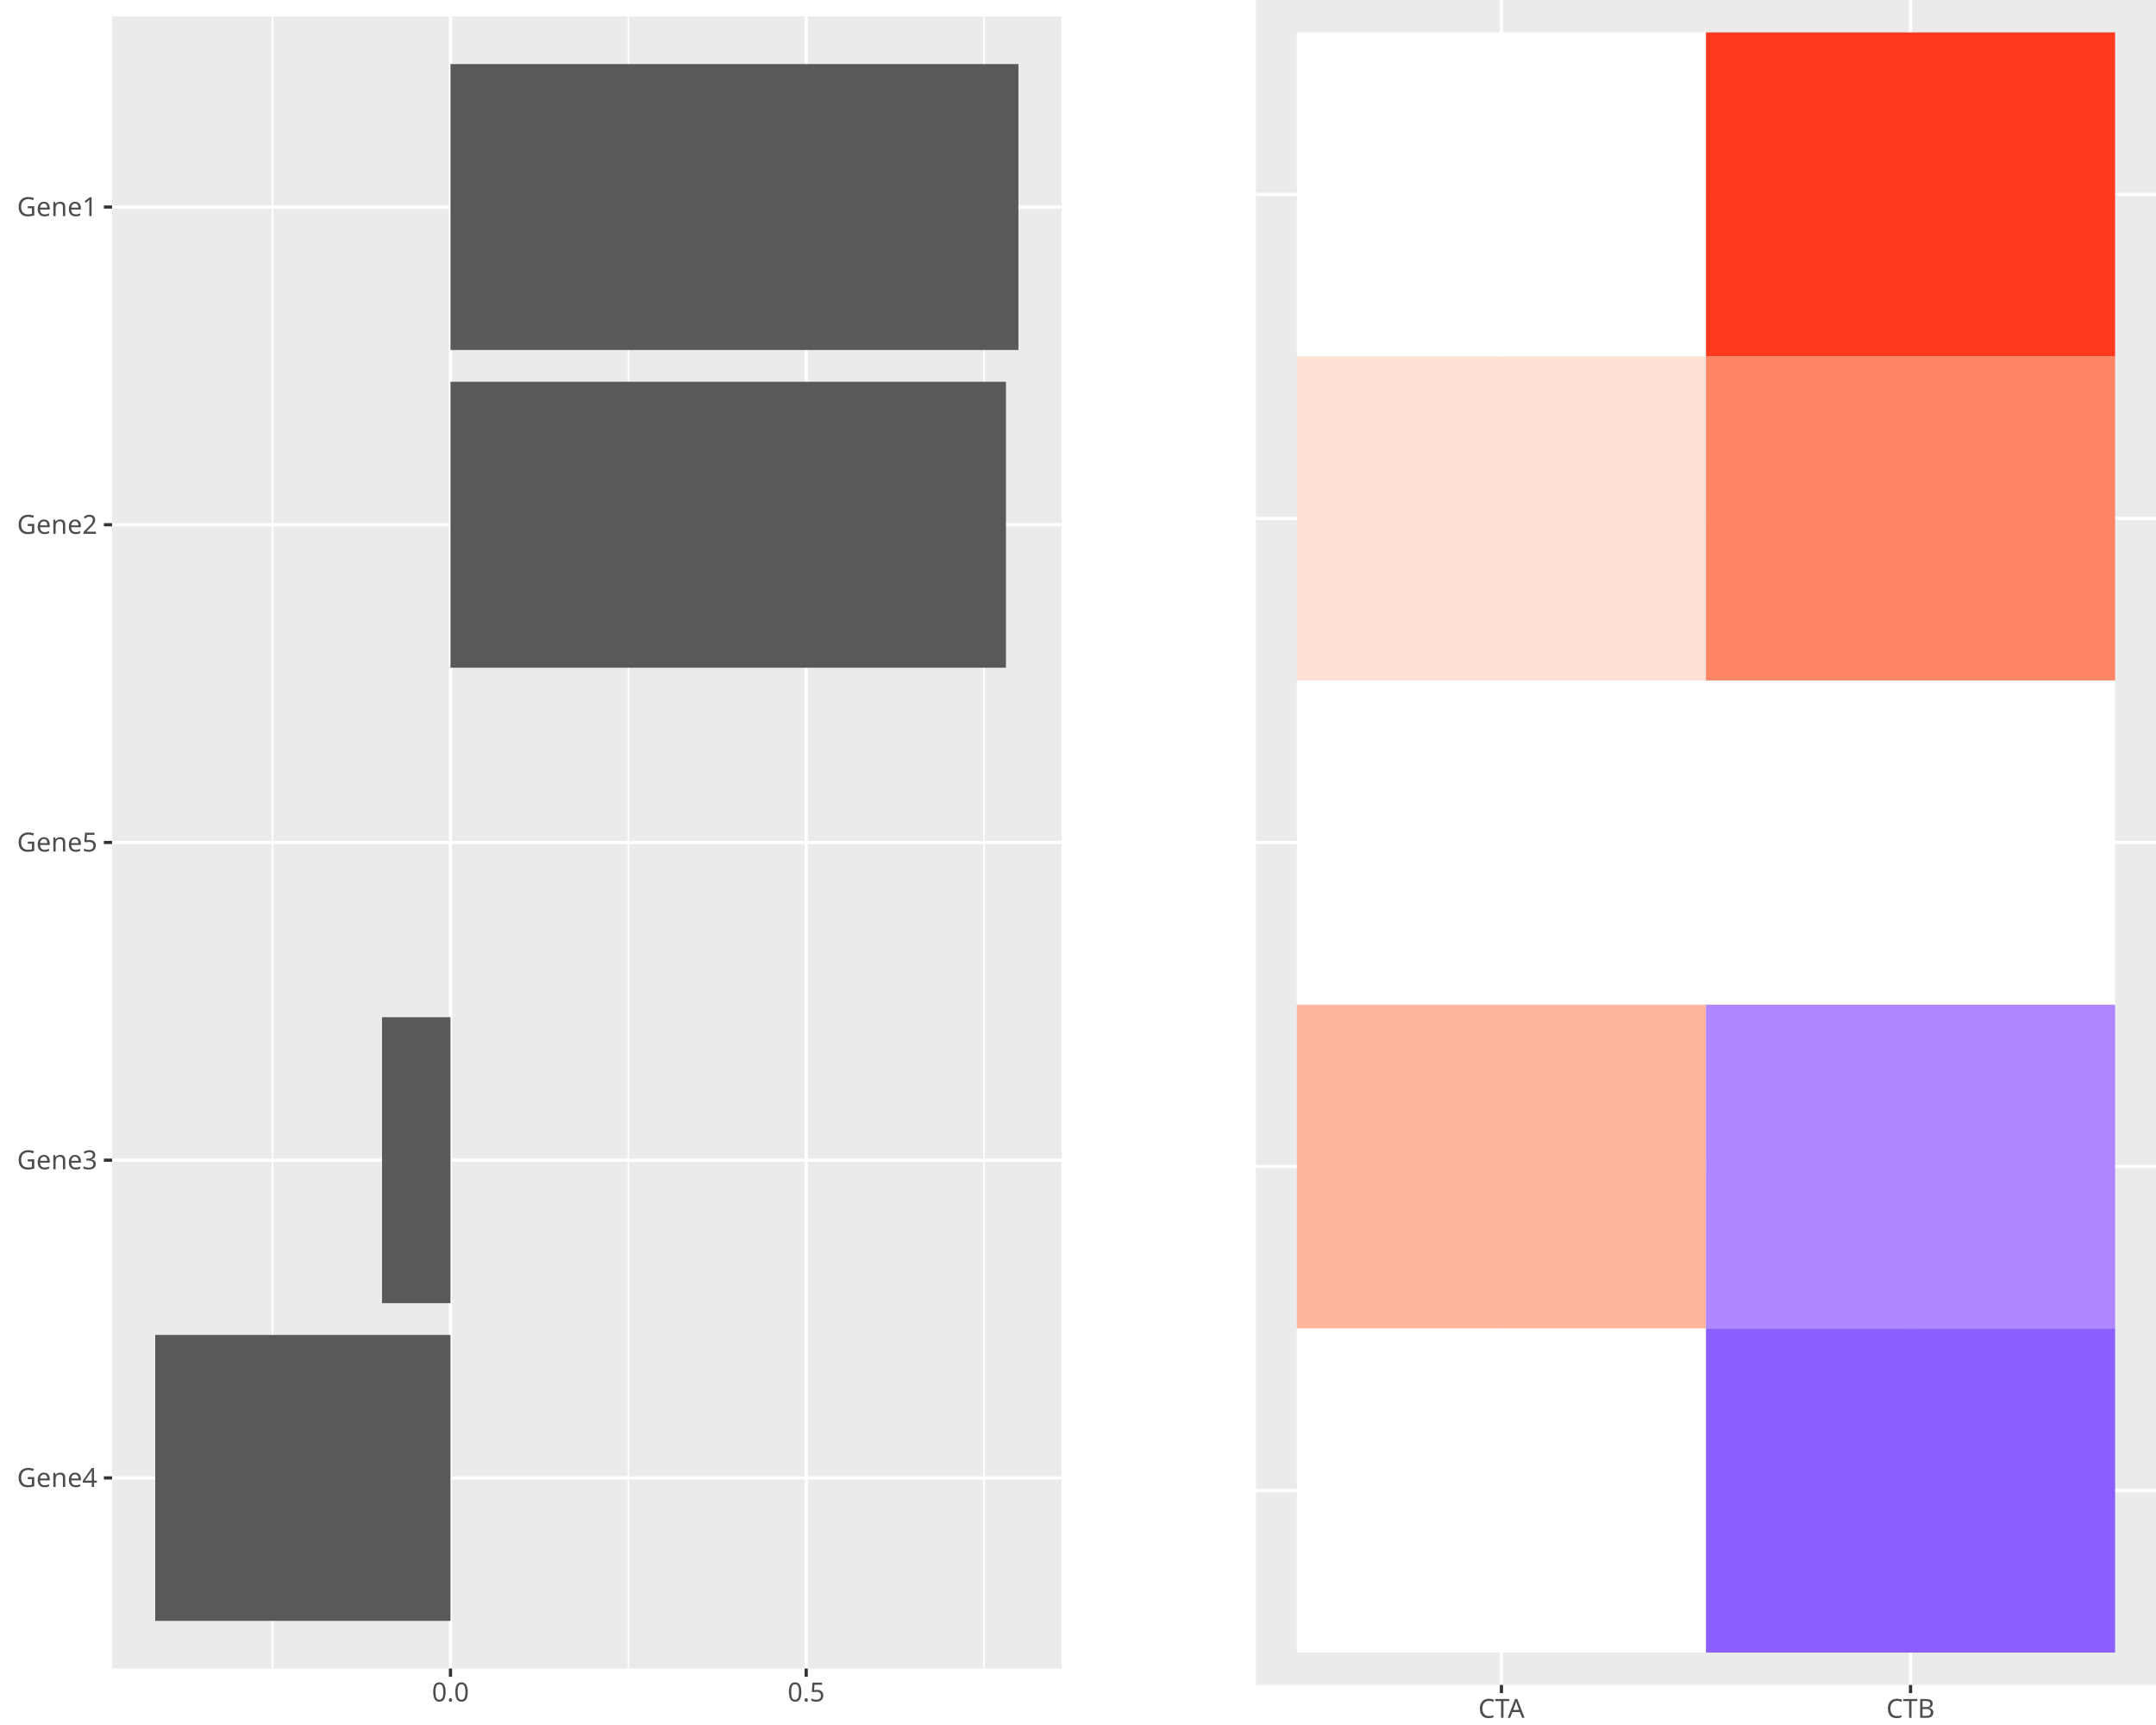
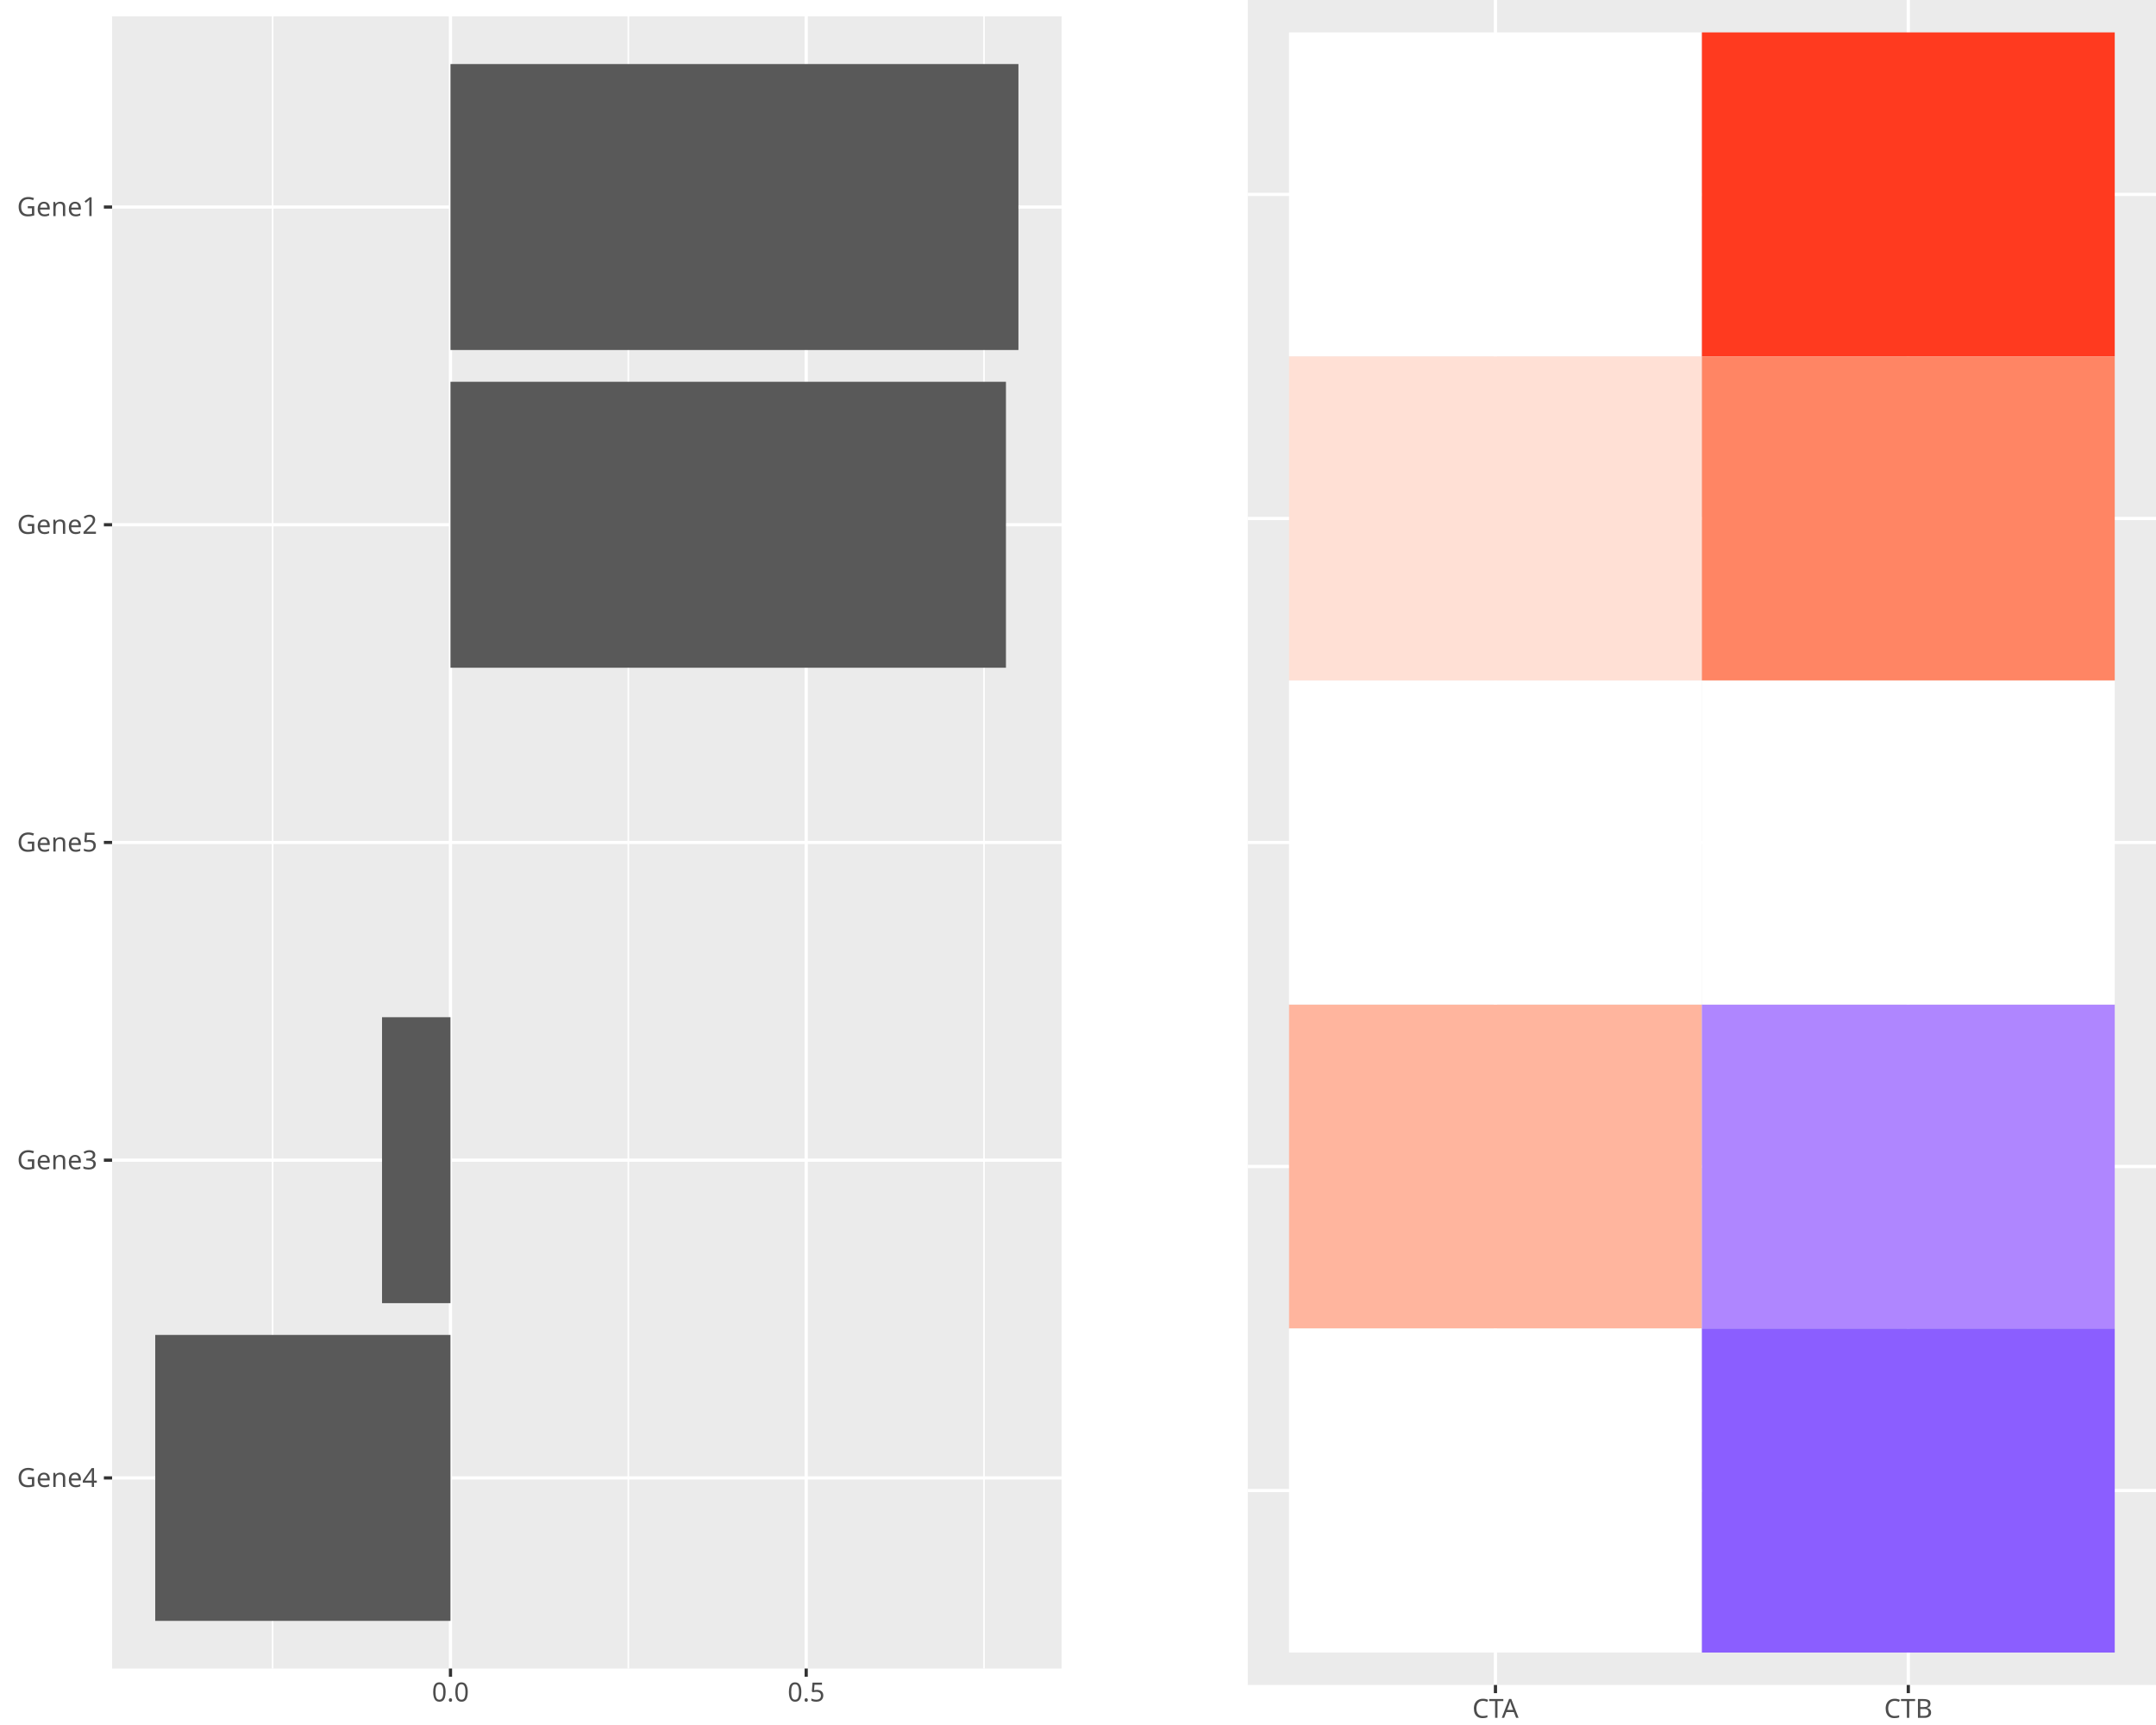
<svg xmlns="http://www.w3.org/2000/svg" class="svglite" data-engine-version="2.0" width="720.00pt" height="576.00pt" viewBox="0 0 720.00 576.00">
  <defs>
    <style type="text/css">
    .svglite line, .svglite polyline, .svglite polygon, .svglite path, .svglite rect, .svglite circle {
      fill: none;
      stroke: #000000;
      stroke-linecap: round;
      stroke-linejoin: round;
      stroke-miterlimit: 10.00;
    }
  </style>
  </defs>
  <rect width="100%" height="100%" style="stroke: none; fill: #FFFFFF;" />
  <defs>
    <clipPath id="cpMC4wMHw3MjAuMDB8MC4wMHw1NzYuMDA=">
      <rect x="0.00" y="0.00" width="720.00" height="576.00" />
    </clipPath>
  </defs>
  <g clip-path="url(#cpMC4wMHw3MjAuMDB8MC4wMHw1NzYuMDA=)">
</g>
  <defs>
    <clipPath id="cpMC4wMHwzNjAuMDB8MC4wMHw1NzYuMDA=">
      <rect x="0" y="0.00" width="360.00" height="576.00" />
    </clipPath>
  </defs>
  <g clip-path="url(#cpMC4wMHwzNjAuMDB8MC4wMHw1NzYuMDA=)">
    <rect x="0" y="0.00" width="360.00" height="576.00" style="stroke-width: 1.07; stroke: #FFFFFF; fill: #FFFFFF;" />
  </g>
  <g clip-path="url(#cpMC4wMHw3MjAuMDB8MC4wMHw1NzYuMDA=)">
</g>
  <defs>
    <clipPath id="cpMzcuNDN8MzU0LjUyfDUuNDh8NTU3LjE1">
      <rect x="37.43" y="5.48" width="317.09" height="551.67" />
    </clipPath>
  </defs>
  <g clip-path="url(#cpMzcuNDN8MzU0LjUyfDUuNDh8NTU3LjE1)">
    <rect x="37.43" y="5.48" width="317.09" height="551.67" style="stroke-width: 1.07; stroke: none; fill: #EBEBEB;" />
    <polyline points="91.05,557.15 91.05,5.48 " style="stroke-width: 0.53; stroke: #FFFFFF; stroke-linecap: butt;" />
    <polyline points="209.83,557.15 209.83,5.48 " style="stroke-width: 0.53; stroke: #FFFFFF; stroke-linecap: butt;" />
    <polyline points="328.62,557.15 328.62,5.48 " style="stroke-width: 0.53; stroke: #FFFFFF; stroke-linecap: butt;" />
    <polyline points="37.43,493.49 354.52,493.49 " style="stroke-width: 1.07; stroke: #FFFFFF; stroke-linecap: butt;" />
    <polyline points="37.43,387.40 354.52,387.40 " style="stroke-width: 1.07; stroke: #FFFFFF; stroke-linecap: butt;" />
    <polyline points="37.43,281.31 354.52,281.31 " style="stroke-width: 1.07; stroke: #FFFFFF; stroke-linecap: butt;" />
    <polyline points="37.43,175.22 354.52,175.22 " style="stroke-width: 1.07; stroke: #FFFFFF; stroke-linecap: butt;" />
    <polyline points="37.43,69.13 354.52,69.13 " style="stroke-width: 1.07; stroke: #FFFFFF; stroke-linecap: butt;" />
    <polyline points="150.44,557.15 150.44,5.48 " style="stroke-width: 1.07; stroke: #FFFFFF; stroke-linecap: butt;" />
    <polyline points="269.23,557.15 269.23,5.48 " style="stroke-width: 1.07; stroke: #FFFFFF; stroke-linecap: butt;" />
    <rect x="150.44" y="21.39" width="189.67" height="95.48" style="stroke-width: 1.07; stroke: none; stroke-linecap: butt; stroke-linejoin: miter; fill: #595959;" />
    <rect x="150.44" y="127.48" width="185.50" height="95.48" style="stroke-width: 1.07; stroke: none; stroke-linecap: butt; stroke-linejoin: miter; fill: #595959;" />
    <rect x="127.58" y="339.66" width="22.86" height="95.48" style="stroke-width: 1.07; stroke: none; stroke-linecap: butt; stroke-linejoin: miter; fill: #595959;" />
    <rect x="51.84" y="445.75" width="98.60" height="95.48" style="stroke-width: 1.07; stroke: none; stroke-linecap: butt; stroke-linejoin: miter; fill: #595959;" />
    <rect x="150.44" y="233.57" width="0.00" height="95.48" style="stroke-width: 1.07; stroke: none; stroke-linecap: butt; stroke-linejoin: miter; fill: #595959;" />
  </g>
  <g clip-path="url(#cpMC4wMHw3MjAuMDB8MC4wMHw1NzYuMDA=)">
    <text x="32.50" y="496.52" text-anchor="end" style="font-size: 8.80px; fill: #4D4D4D; font-family: sans;" textLength="26.43px" lengthAdjust="spacingAndGlyphs">Gene4</text>
    <text x="32.50" y="390.43" text-anchor="end" style="font-size: 8.80px; fill: #4D4D4D; font-family: sans;" textLength="26.43px" lengthAdjust="spacingAndGlyphs">Gene3</text>
    <text x="32.50" y="284.34" text-anchor="end" style="font-size: 8.80px; fill: #4D4D4D; font-family: sans;" textLength="26.43px" lengthAdjust="spacingAndGlyphs">Gene5</text>
    <text x="32.50" y="178.25" text-anchor="end" style="font-size: 8.80px; fill: #4D4D4D; font-family: sans;" textLength="26.43px" lengthAdjust="spacingAndGlyphs">Gene2</text>
    <text x="32.50" y="72.16" text-anchor="end" style="font-size: 8.80px; fill: #4D4D4D; font-family: sans;" textLength="26.43px" lengthAdjust="spacingAndGlyphs">Gene1</text>
    <polyline points="34.69,493.49 37.43,493.49 " style="stroke-width: 1.07; stroke: #333333; stroke-linecap: butt;" />
    <polyline points="34.69,387.40 37.43,387.40 " style="stroke-width: 1.07; stroke: #333333; stroke-linecap: butt;" />
    <polyline points="34.69,281.31 37.43,281.31 " style="stroke-width: 1.07; stroke: #333333; stroke-linecap: butt;" />
    <polyline points="34.69,175.22 37.43,175.22 " style="stroke-width: 1.07; stroke: #333333; stroke-linecap: butt;" />
    <polyline points="34.69,69.13 37.43,69.13 " style="stroke-width: 1.07; stroke: #333333; stroke-linecap: butt;" />
    <polyline points="150.44,559.89 150.44,557.15 " style="stroke-width: 1.07; stroke: #333333; stroke-linecap: butt;" />
    <polyline points="269.23,559.89 269.23,557.15 " style="stroke-width: 1.07; stroke: #333333; stroke-linecap: butt;" />
    <text x="150.44" y="568.13" text-anchor="middle" style="font-size: 8.80px; fill: #4D4D4D; font-family: sans;" textLength="12.23px" lengthAdjust="spacingAndGlyphs">0.0</text>
    <text x="269.23" y="568.13" text-anchor="middle" style="font-size: 8.80px; fill: #4D4D4D; font-family: sans;" textLength="12.23px" lengthAdjust="spacingAndGlyphs">0.5</text>
  </g>
  <defs>
    <clipPath id="cpMzYwLjAwfDcyMC4wMHwwLjAwfDU3Ni4wMA==">
      <rect x="360.00" y="0.00" width="360.00" height="576.00" />
    </clipPath>
  </defs>
  <g clip-path="url(#cpMzYwLjAwfDcyMC4wMHwwLjAwfDU3Ni4wMA==)">
    <rect x="360.00" y="0.00" width="360.00" height="576.00" style="stroke-width: 1.07; stroke: #FFFFFF; fill: #FFFFFF;" />
  </g>
  <g clip-path="url(#cpMC4wMHw3MjAuMDB8MC4wMHw1NzYuMDA=)">
</g>
  <defs>
-     <clipPath id="cpNDE5LjQzfDcyMC4wMHwwLjAwfDU2Mi42Mw==">
-       <rect x="419.43" y="0.00" width="300.57" height="562.63" />
+     <clipPath id="cpNDE2LjY5fDcyMC4wMHwwLjAwfDU2Mi42Mw==">
+       <rect x="416.69" y="0.00" width="303.31" height="562.63" />
    </clipPath>
  </defs>
-   <g clip-path="url(#cpNDE5LjQzfDcyMC4wMHwwLjAwfDU2Mi42Mw==)">
-     <rect x="419.43" y="0.00" width="300.57" height="562.63" style="stroke-width: 1.07; stroke: none; fill: #EBEBEB;" />
-     <polyline points="419.43,497.71 720.00,497.71 " style="stroke-width: 1.07; stroke: #FFFFFF; stroke-linecap: butt;" />
-     <polyline points="419.43,389.51 720.00,389.51 " style="stroke-width: 1.07; stroke: #FFFFFF; stroke-linecap: butt;" />
-     <polyline points="419.43,281.31 720.00,281.31 " style="stroke-width: 1.07; stroke: #FFFFFF; stroke-linecap: butt;" />
-     <polyline points="419.43,173.12 720.00,173.12 " style="stroke-width: 1.07; stroke: #FFFFFF; stroke-linecap: butt;" />
-     <polyline points="419.43,64.92 720.00,64.92 " style="stroke-width: 1.07; stroke: #FFFFFF; stroke-linecap: butt;" />
-     <polyline points="501.41,562.63 501.41,0.00 " style="stroke-width: 1.07; stroke: #FFFFFF; stroke-linecap: butt;" />
-     <polyline points="638.03,562.63 638.03,0.00 " style="stroke-width: 1.07; stroke: #FFFFFF; stroke-linecap: butt;" />
-     <rect x="433.09" y="10.82" width="136.62" height="108.20" style="stroke-width: 0.21; stroke: none; stroke-linecap: butt; stroke-linejoin: miter; fill: #FFFFFF;" />
-     <rect x="433.09" y="119.02" width="136.62" height="108.20" style="stroke-width: 0.21; stroke: none; stroke-linecap: butt; stroke-linejoin: miter; fill: #FFE0D5;" />
-     <rect x="433.09" y="335.41" width="136.62" height="108.20" style="stroke-width: 0.21; stroke: none; stroke-linecap: butt; stroke-linejoin: miter; fill: #FFB59E;" />
-     <rect x="433.09" y="443.61" width="136.62" height="108.20" style="stroke-width: 0.21; stroke: none; stroke-linecap: butt; stroke-linejoin: miter; fill: #FFFFFF;" />
-     <rect x="433.09" y="227.21" width="136.62" height="108.20" style="stroke-width: 0.21; stroke: none; stroke-linecap: butt; stroke-linejoin: miter; fill: #FFFFFF;" />
-     <rect x="569.72" y="10.82" width="136.62" height="108.20" style="stroke-width: 0.21; stroke: none; stroke-linecap: butt; stroke-linejoin: miter; fill: #FF3A1F;" />
-     <rect x="569.72" y="119.02" width="136.62" height="108.20" style="stroke-width: 0.21; stroke: none; stroke-linecap: butt; stroke-linejoin: miter; fill: #FF8564;" />
-     <rect x="569.72" y="335.41" width="136.62" height="108.20" style="stroke-width: 0.21; stroke: none; stroke-linecap: butt; stroke-linejoin: miter; fill: #AF86FF;" />
-     <rect x="569.72" y="443.61" width="136.62" height="108.20" style="stroke-width: 0.21; stroke: none; stroke-linecap: butt; stroke-linejoin: miter; fill: #8B5EFF;" />
-     <rect x="569.72" y="227.21" width="136.62" height="108.20" style="stroke-width: 0.21; stroke: none; stroke-linecap: butt; stroke-linejoin: miter; fill: #FFFFFF;" />
+   <g clip-path="url(#cpNDE2LjY5fDcyMC4wMHwwLjAwfDU2Mi42Mw==)">
+     <rect x="416.69" y="0.00" width="303.31" height="562.63" style="stroke-width: 1.07; stroke: none; fill: #EBEBEB;" />
+     <polyline points="416.69,497.71 720.00,497.71 " style="stroke-width: 1.07; stroke: #FFFFFF; stroke-linecap: butt;" />
+     <polyline points="416.69,389.51 720.00,389.51 " style="stroke-width: 1.07; stroke: #FFFFFF; stroke-linecap: butt;" />
+     <polyline points="416.69,281.31 720.00,281.31 " style="stroke-width: 1.07; stroke: #FFFFFF; stroke-linecap: butt;" />
+     <polyline points="416.69,173.12 720.00,173.12 " style="stroke-width: 1.07; stroke: #FFFFFF; stroke-linecap: butt;" />
+     <polyline points="416.69,64.92 720.00,64.92 " style="stroke-width: 1.07; stroke: #FFFFFF; stroke-linecap: butt;" />
+     <polyline points="499.41,562.63 499.41,0.00 " style="stroke-width: 1.07; stroke: #FFFFFF; stroke-linecap: butt;" />
+     <polyline points="637.28,562.63 637.28,0.00 " style="stroke-width: 1.07; stroke: #FFFFFF; stroke-linecap: butt;" />
+     <rect x="430.48" y="10.82" width="137.87" height="108.20" style="stroke-width: 0.43; stroke: none; stroke-linecap: butt; stroke-linejoin: miter; fill: #FFFFFF;" />
+     <rect x="430.48" y="119.02" width="137.87" height="108.20" style="stroke-width: 0.43; stroke: none; stroke-linecap: butt; stroke-linejoin: miter; fill: #FFE0D5;" />
+     <rect x="430.48" y="335.41" width="137.87" height="108.20" style="stroke-width: 0.43; stroke: none; stroke-linecap: butt; stroke-linejoin: miter; fill: #FFB59E;" />
+     <rect x="430.48" y="443.61" width="137.87" height="108.20" style="stroke-width: 0.43; stroke: none; stroke-linecap: butt; stroke-linejoin: miter; fill: #FFFFFF;" />
+     <rect x="430.48" y="227.21" width="137.87" height="108.20" style="stroke-width: 0.43; stroke: none; stroke-linecap: butt; stroke-linejoin: miter; fill: #FFFFFF;" />
+     <rect x="568.35" y="10.82" width="137.87" height="108.20" style="stroke-width: 0.43; stroke: none; stroke-linecap: butt; stroke-linejoin: miter; fill: #FF3A1F;" />
+     <rect x="568.35" y="119.02" width="137.87" height="108.20" style="stroke-width: 0.43; stroke: none; stroke-linecap: butt; stroke-linejoin: miter; fill: #FF8564;" />
+     <rect x="568.35" y="335.41" width="137.87" height="108.20" style="stroke-width: 0.43; stroke: none; stroke-linecap: butt; stroke-linejoin: miter; fill: #AF86FF;" />
+     <rect x="568.35" y="443.61" width="137.87" height="108.20" style="stroke-width: 0.43; stroke: none; stroke-linecap: butt; stroke-linejoin: miter; fill: #8B5EFF;" />
+     <rect x="568.35" y="227.21" width="137.87" height="108.20" style="stroke-width: 0.43; stroke: none; stroke-linecap: butt; stroke-linejoin: miter; fill: #FFFFFF;" />
  </g>
  <g clip-path="url(#cpMC4wMHw3MjAuMDB8MC4wMHw1NzYuMDA=)">
-     <polyline points="501.41,565.37 501.41,562.63 " style="stroke-width: 1.07; stroke: #333333; stroke-linecap: butt;" />
-     <polyline points="638.03,565.37 638.03,562.63 " style="stroke-width: 1.07; stroke: #333333; stroke-linecap: butt;" />
-     <text x="501.41" y="573.61" text-anchor="middle" style="font-size: 8.80px; fill: #4D4D4D; font-family: sans;" textLength="17.60px" lengthAdjust="spacingAndGlyphs">CTA</text>
-     <text x="638.03" y="573.61" text-anchor="middle" style="font-size: 8.80px; fill: #4D4D4D; font-family: sans;" textLength="17.60px" lengthAdjust="spacingAndGlyphs">CTB</text>
+     <polyline points="499.41,565.37 499.41,562.63 " style="stroke-width: 1.07; stroke: #333333; stroke-linecap: butt;" />
+     <polyline points="637.28,565.37 637.28,562.63 " style="stroke-width: 1.07; stroke: #333333; stroke-linecap: butt;" />
+     <text x="499.41" y="573.61" text-anchor="middle" style="font-size: 8.80px; fill: #4D4D4D; font-family: sans;" textLength="17.60px" lengthAdjust="spacingAndGlyphs">CTA</text>
+     <text x="637.28" y="573.61" text-anchor="middle" style="font-size: 8.80px; fill: #4D4D4D; font-family: sans;" textLength="17.60px" lengthAdjust="spacingAndGlyphs">CTB</text>
  </g>
</svg>
